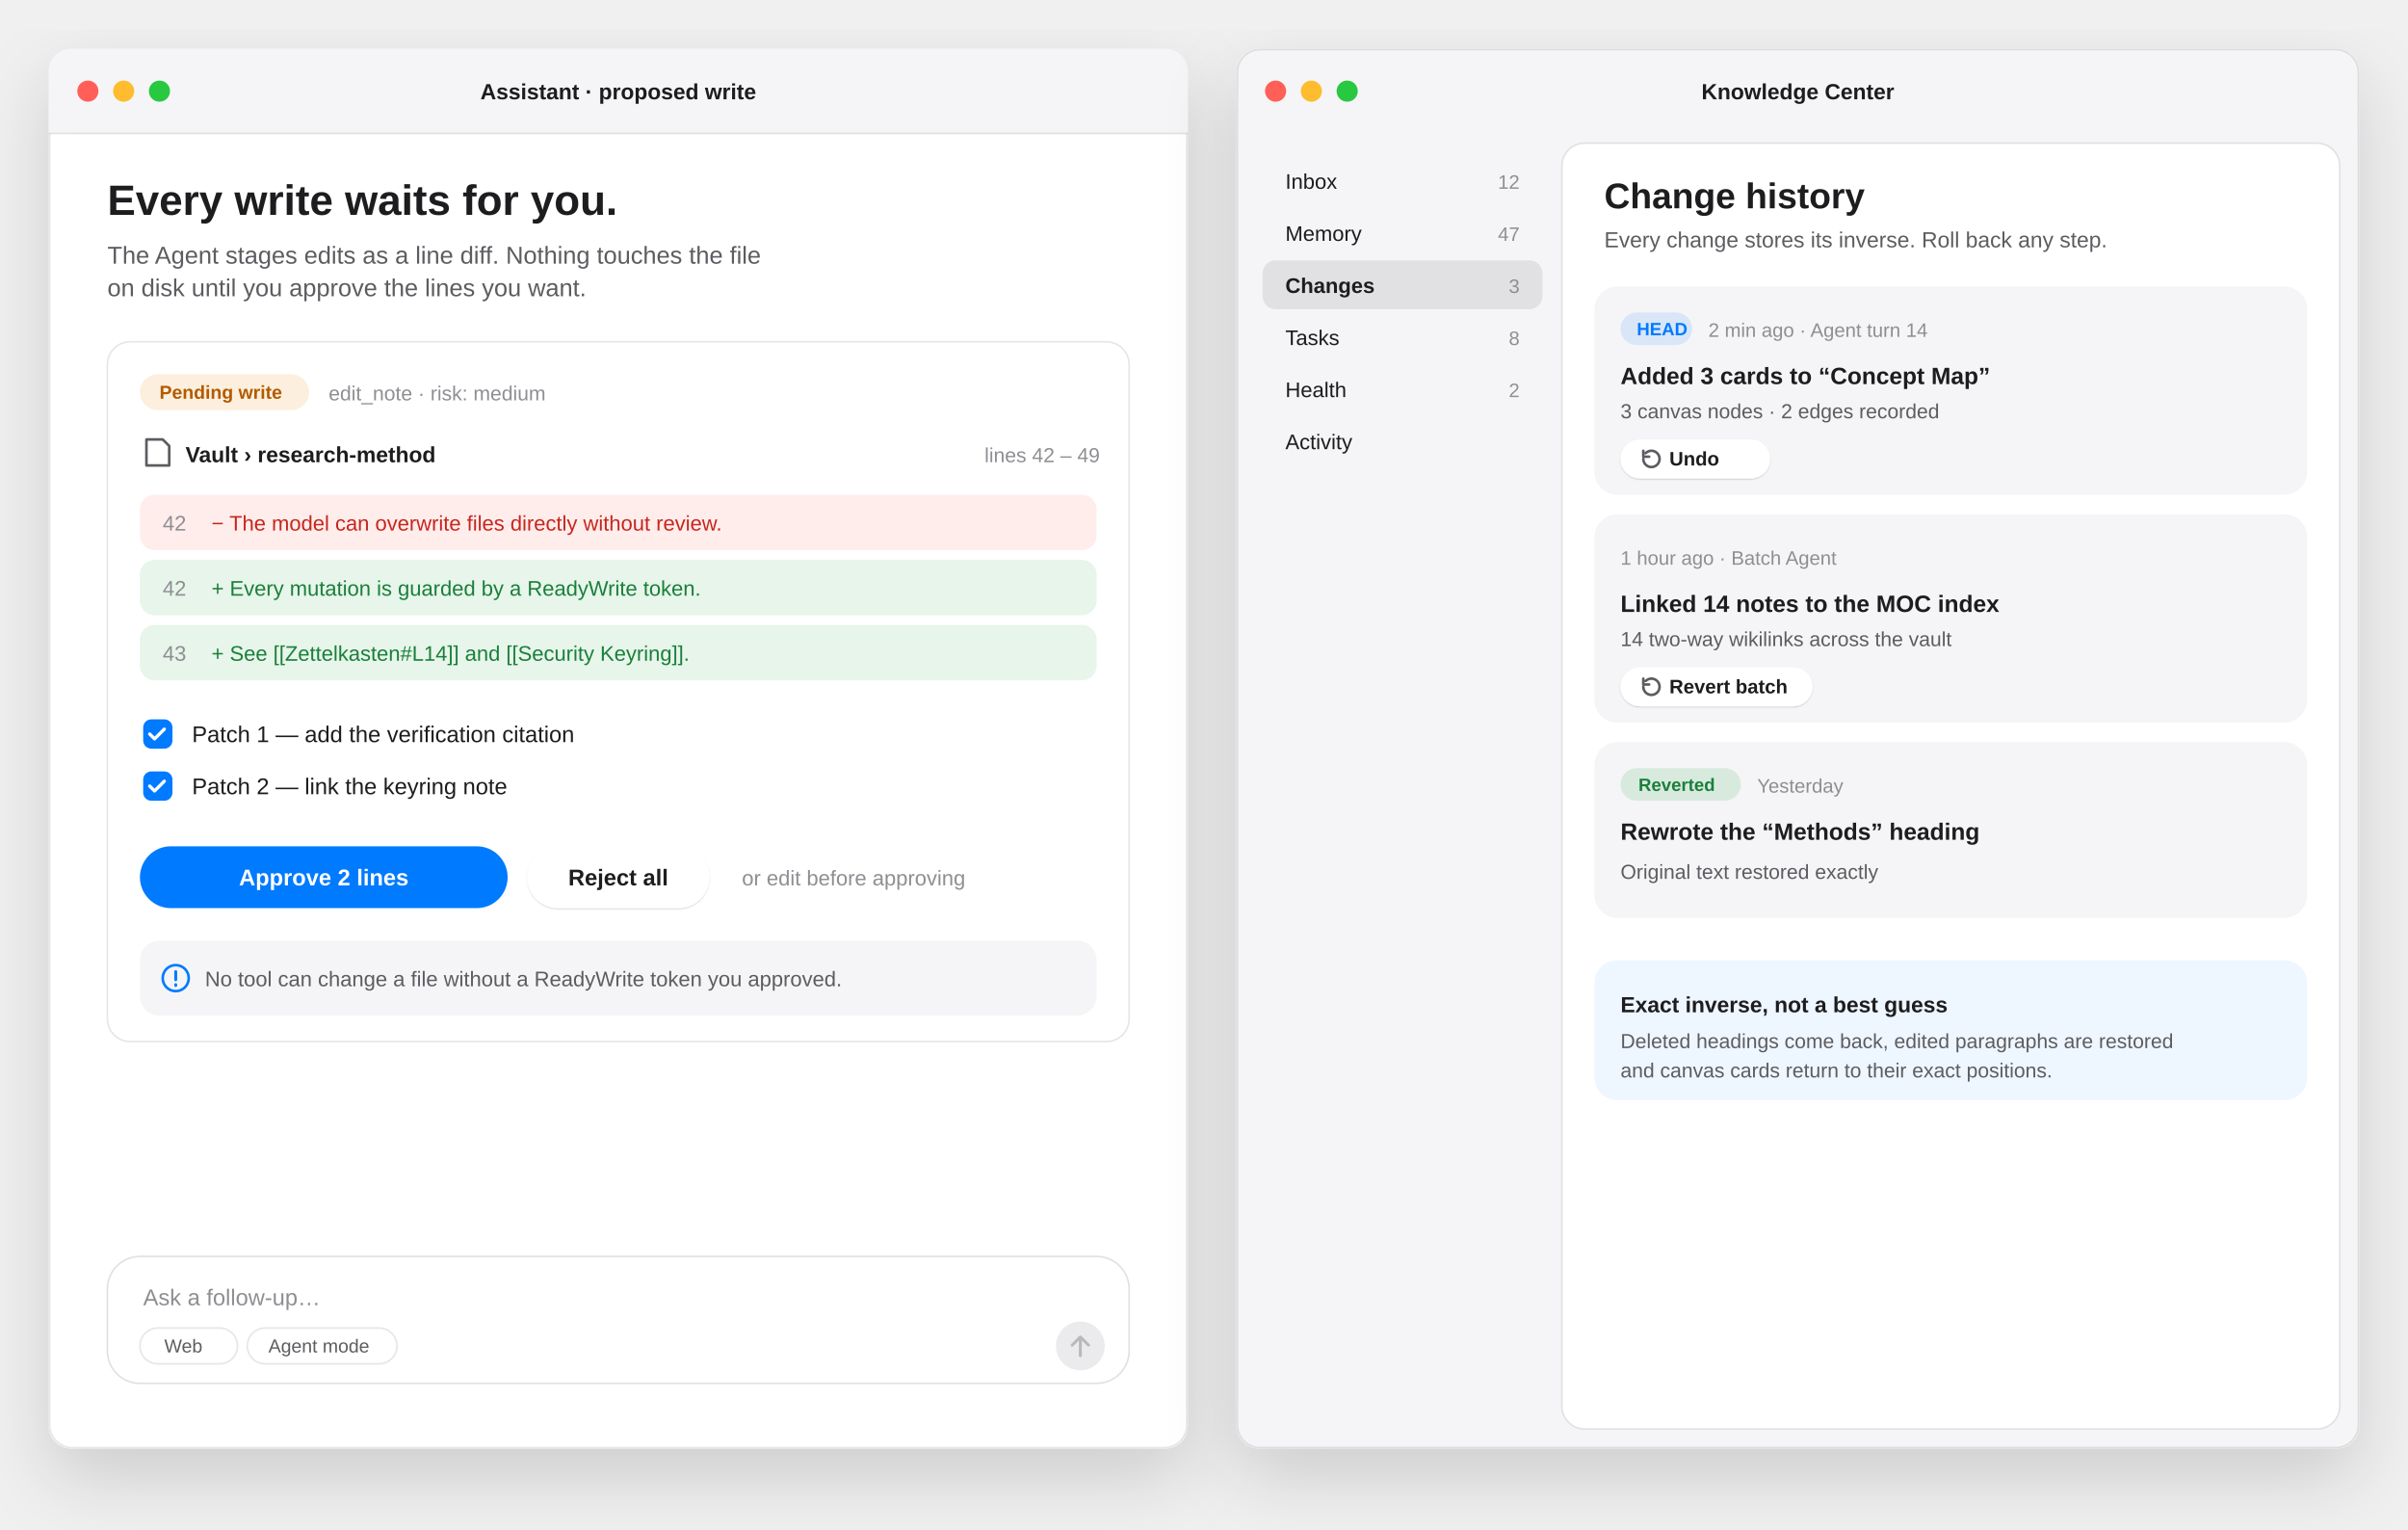
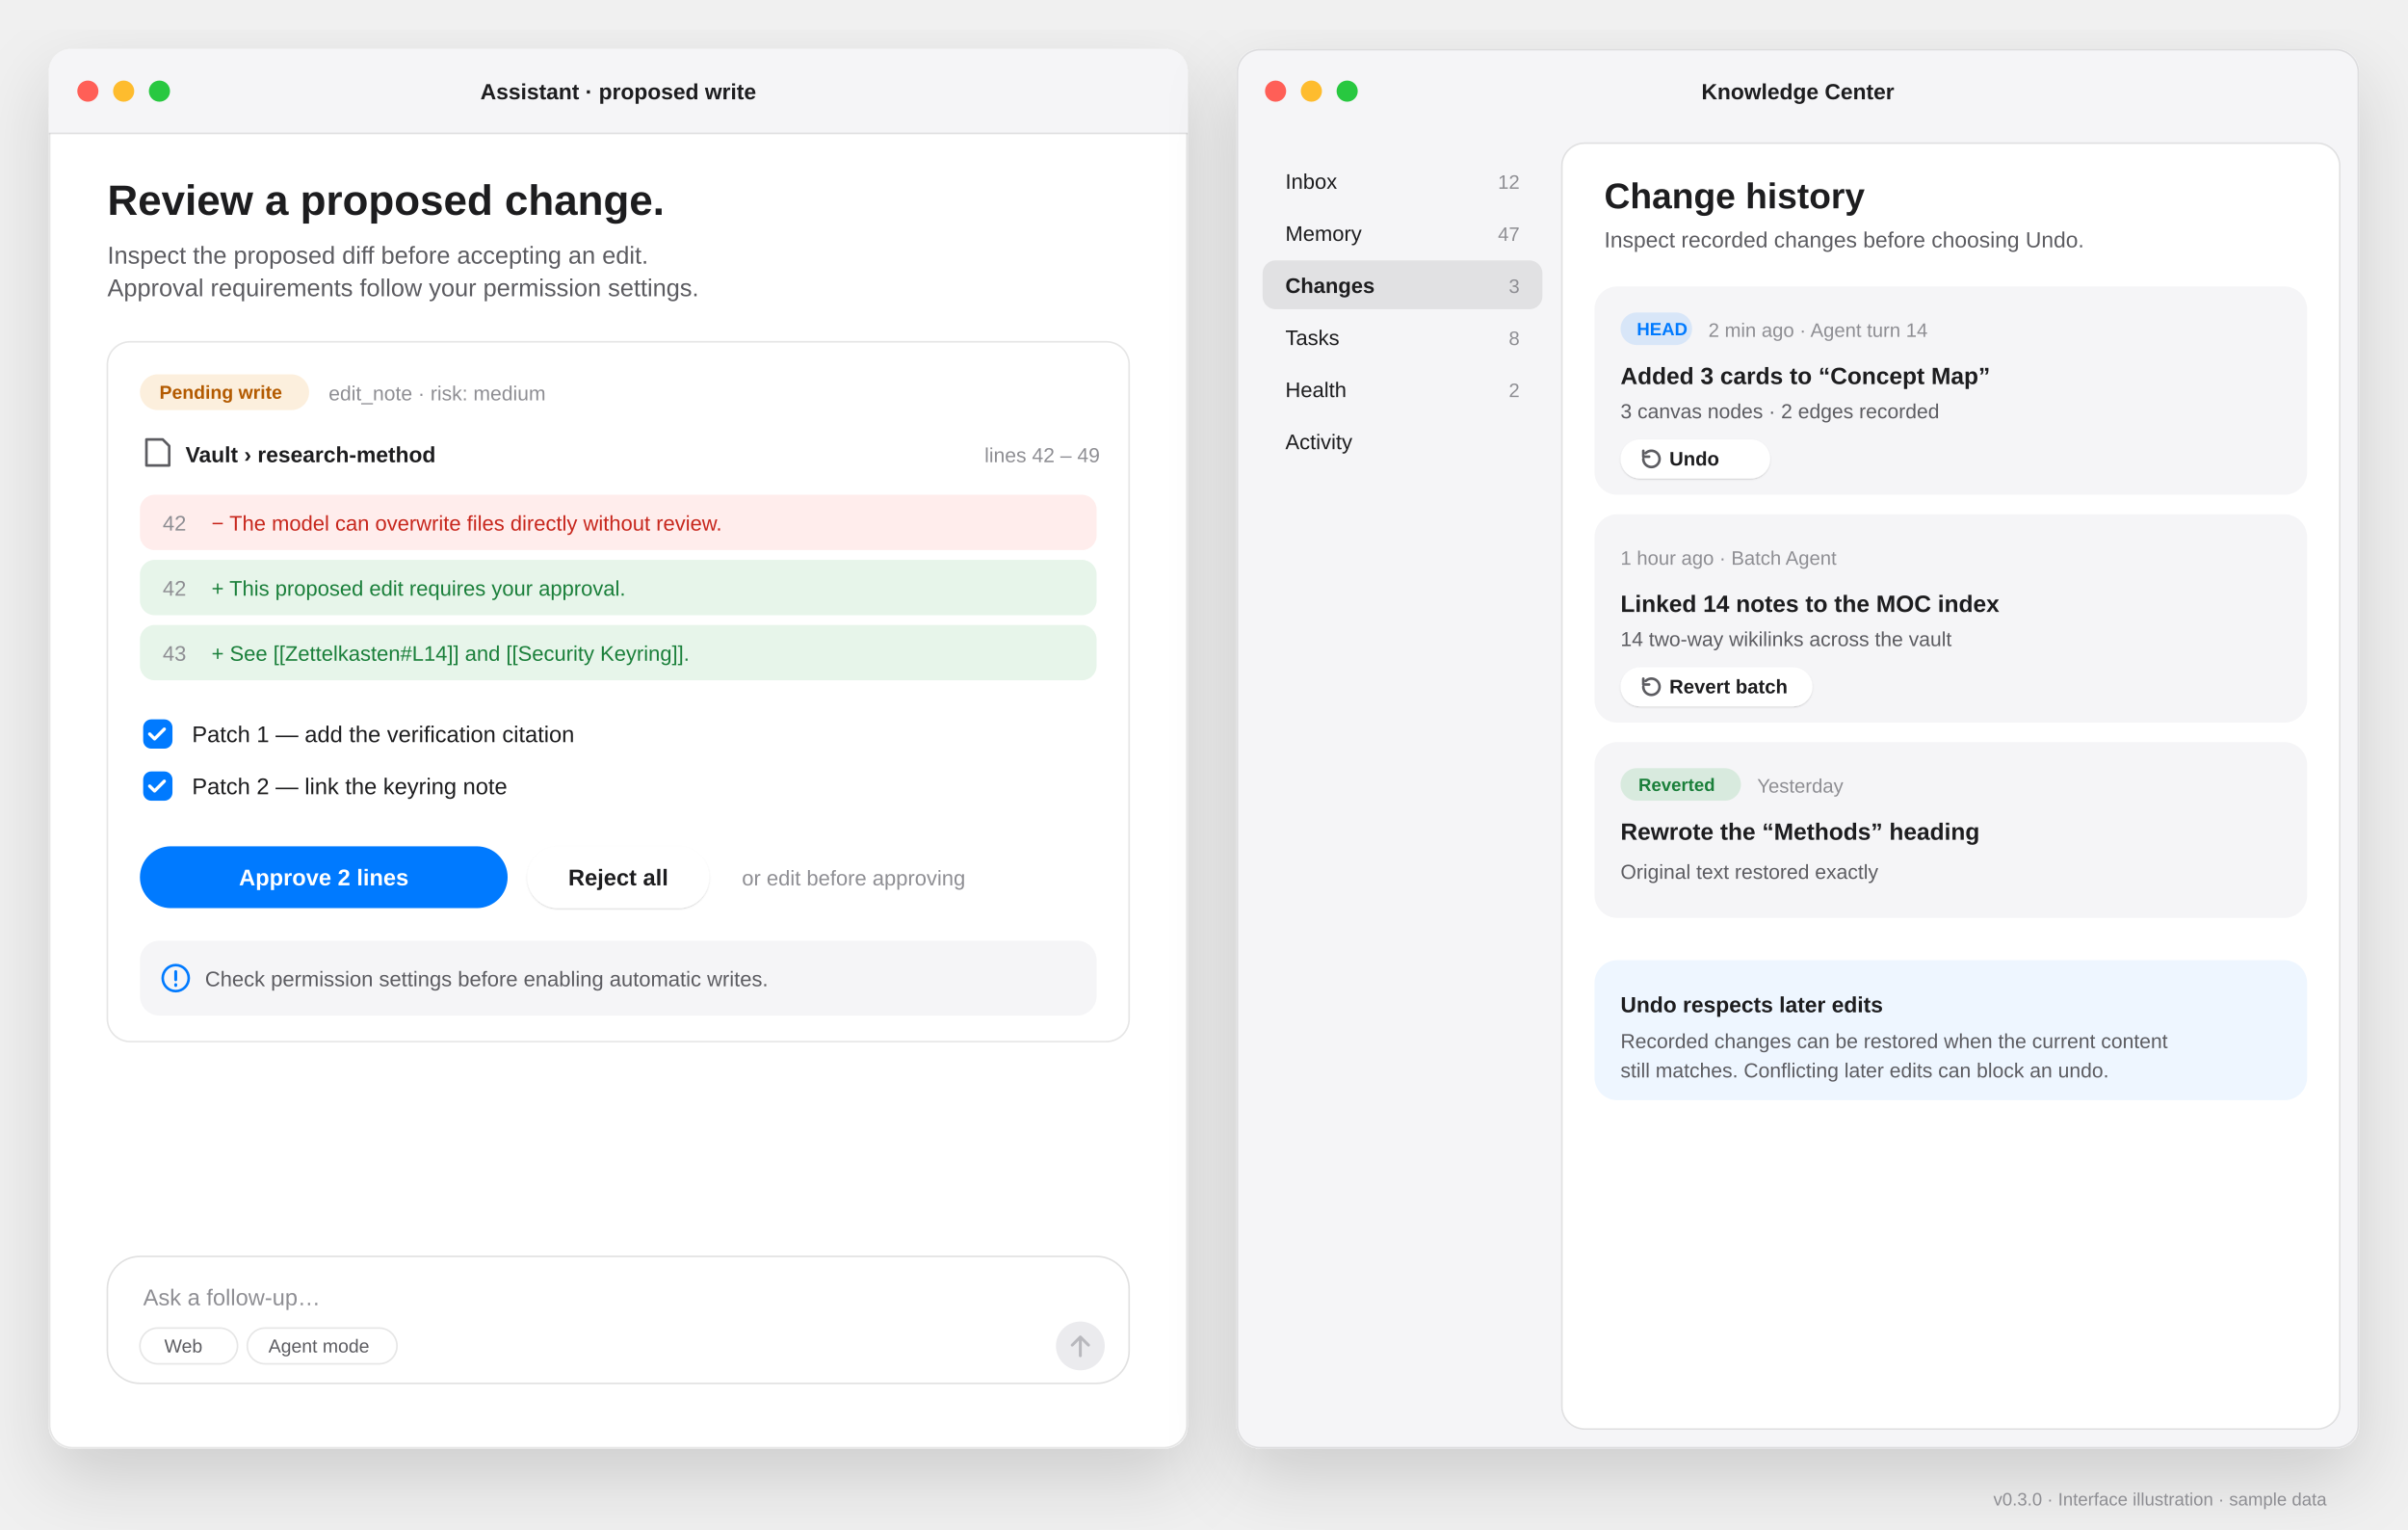
<svg xmlns="http://www.w3.org/2000/svg" width="1480" height="940" viewBox="0 0 1480 940" role="img" aria-label="WriteGuard line-diff approval in the chat, and the reversible change history in the Knowledge Center">
  <defs>
    <style>
      text { font-family: -apple-system, BlinkMacSystemFont, "SF Pro Text", "Segoe UI", "Helvetica Neue", Arial, sans-serif; fill: #1d1d1f; }
      .t2 { fill: #5c5c61; } .t3 { fill: #8e8e93; } .acc { fill: #007aff; } .b { font-weight: 600; } .bb { font-weight: 700; }
      .disp { font-family: -apple-system, BlinkMacSystemFont, "SF Pro Display", "Segoe UI", "Helvetica Neue", Arial, sans-serif; }
      .mono { font-family: ui-monospace, "SF Mono", Menlo, Consolas, monospace; }
      .hair { stroke: rgba(0,0,0,0.1); stroke-width: 1; fill: none; }
      .ico { fill: none; stroke: #5c5c61; stroke-width: 1.6; stroke-linecap: round; stroke-linejoin: round; }
    </style>
    <filter id="win" x="-6%" y="-6%" width="112%" height="116%">
      <feDropShadow dx="0" dy="18" stdDeviation="22" flood-color="#000" flood-opacity="0.15" />
    </filter>
    <filter id="ctl" x="-10%" y="-20%" width="120%" height="160%">
      <feDropShadow dx="0" dy="0.6" stdDeviation="0.7" flood-color="#000" flood-opacity="0.18" />
    </filter>
  </defs>
  <g filter="url(#win)">
    <rect x="30" y="30" width="700" height="860" rx="14" fill="#ffffff" />
  </g>
  <rect x="30.5" y="30.5" width="699" height="859" rx="14" class="hair" />
  <rect x="30" y="30" width="700" height="52" rx="14" fill="#f5f5f7" />
  <rect x="30" y="66" width="700" height="16" fill="#f5f5f7" />
  <path d="M30 82h700" class="hair" />
  <circle cx="54" cy="56" r="6.5" fill="#ff5f57" />
  <circle cx="76" cy="56" r="6.5" fill="#febc2e" />
  <circle cx="98" cy="56" r="6.5" fill="#28c840" />
  <text x="380" y="61" text-anchor="middle" font-size="13.5" class="bb">Assistant · proposed write</text>
-   <text x="66" y="132" font-size="26" class="disp bb">Every write waits for you.</text>
-   <text x="66" y="162" font-size="15" class="t2">The Agent stages edits as a line diff. Nothing touches the file</text>
-   <text x="66" y="182" font-size="15" class="t2">on disk until you approve the lines you want.</text>
+   <text x="66" y="132" font-size="26" class="disp bb">Review a proposed change.</text>
+   <text x="66" y="162" font-size="15" class="t2">Inspect the proposed diff before accepting an edit.</text>
+   <text x="66" y="182" font-size="15" class="t2">Approval requirements follow your permission settings.</text>
  <rect x="66" y="210" width="628" height="430" rx="14" fill="#ffffff" stroke="rgba(0,0,0,0.1)" />
  <rect x="86" y="230" width="104" height="22" rx="11" fill="rgba(232,137,12,0.14)" />
  <text x="98" y="245" font-size="11.5" class="b" style="fill:#b35a00">Pending write</text>
  <text x="202" y="246" font-size="12.5" class="t3">edit_note · risk: medium</text>
  <path d="M90 270h10l4 4v12H90z" class="ico" stroke="#007aff" />
  <text x="114" y="284" font-size="13.5" class="b">Vault › research-method</text>
  <text x="676" y="284" text-anchor="end" font-size="12.5" class="t3">lines 42 – 49</text>
  <g class="mono" font-size="13">
    <rect x="86" y="304" width="588" height="34" rx="9" fill="rgba(255,59,48,0.09)" />
    <text x="100" y="326" class="t3">42</text>
    <text x="130" y="326" style="fill:#c7261c">−  The model can overwrite files directly without review.</text>
    <rect x="86" y="344" width="588" height="34" rx="9" fill="rgba(40,167,69,0.11)" />
    <text x="100" y="366" class="t3">42</text>
-     <text x="130" y="366" style="fill:#1a7f3a">+  Every mutation is guarded by a ReadyWrite token.</text>
+     <text x="130" y="366" style="fill:#1a7f3a">+  This proposed edit requires your approval.</text>
    <rect x="86" y="384" width="588" height="34" rx="9" fill="rgba(40,167,69,0.11)" />
    <text x="100" y="406" class="t3">43</text>
    <text x="130" y="406" style="fill:#1a7f3a">+  See [[Zettelkasten#L14]] and [[Security Keyring]].</text>
  </g>
  <g font-size="14">
    <rect x="88" y="442" width="18" height="18" rx="5" fill="#007aff" />
    <path d="M92 451l3 3 6-6" stroke="#fff" stroke-width="2" fill="none" stroke-linecap="round" stroke-linejoin="round" />
    <text x="118" y="456">Patch 1 — add the verification citation</text>
    <rect x="88" y="474" width="18" height="18" rx="5" fill="#007aff" />
    <path d="M92 483l3 3 6-6" stroke="#fff" stroke-width="2" fill="none" stroke-linecap="round" stroke-linejoin="round" />
    <text x="118" y="488">Patch 2 — link the keyring note</text>
  </g>
  <rect x="86" y="520" width="226" height="38" rx="19" fill="#007aff" />
  <text x="199" y="544" text-anchor="middle" font-size="14" class="b" style="fill:#fff">Approve 2 lines</text>
  <g filter="url(#ctl)">
    <rect x="324" y="520" width="112" height="38" rx="19" fill="#ffffff" />
  </g>
  <text x="380" y="544" text-anchor="middle" font-size="14" class="b">Reject all</text>
  <text x="456" y="544" font-size="13" class="t3">or edit before approving</text>
  <rect x="86" y="578" width="588" height="46" rx="12" fill="#f5f5f7" />
  <circle cx="108" cy="601" r="8" fill="none" stroke="#007aff" stroke-width="1.6" />
  <path d="M108 597v5M108 605v.5" stroke="#007aff" stroke-width="1.8" stroke-linecap="round" />
-   <text x="126" y="606" font-size="13" class="t2">No tool can change a file without a ReadyWrite token you approved.</text>
+   <text x="126" y="606" font-size="13" class="t2">Check permission settings before enabling automatic writes.</text>
  <rect x="66" y="772" width="628" height="78" rx="20" fill="#ffffff" stroke="rgba(0,0,0,0.12)" />
  <text x="88" y="802" font-size="14" class="t3">Ask a follow-up…</text>
  <rect x="86" y="816" width="60" height="22" rx="11" fill="none" stroke="rgba(0,0,0,0.1)" />
  <text x="101" y="831" font-size="11.5" class="t2">Web</text>
  <rect x="152" y="816" width="92" height="22" rx="11" fill="none" stroke="rgba(0,0,0,0.1)" />
  <text x="165" y="831" font-size="11.5" class="t2">Agent mode</text>
  <circle cx="664" cy="827" r="15" fill="#ebebee" />
  <path d="M664 833v-11M659 826.5l5-5 5 5" stroke="#b8b8bd" stroke-width="1.8" fill="none" stroke-linecap="round" stroke-linejoin="round" />
  <g filter="url(#win)">
    <rect x="760" y="30" width="690" height="860" rx="14" fill="#f5f5f7" />
  </g>
  <rect x="760.5" y="30.5" width="689" height="859" rx="14" class="hair" />
  <circle cx="784" cy="56" r="6.5" fill="#ff5f57" />
  <circle cx="806" cy="56" r="6.5" fill="#febc2e" />
  <circle cx="828" cy="56" r="6.5" fill="#28c840" />
  <text x="1105" y="61" text-anchor="middle" font-size="13.5" class="bb">Knowledge Center</text>
  <g font-size="13">
    <rect x="776" y="96" width="172" height="30" rx="8" fill="none" />
    <text x="790" y="116">Inbox</text>
    <text x="934" y="116" text-anchor="end" font-size="12" class="t3">12</text>
    <text x="790" y="148">Memory</text>
    <text x="934" y="148" text-anchor="end" font-size="12" class="t3">47</text>
    <rect x="776" y="160" width="172" height="30" rx="8" fill="rgba(0,0,0,0.085)" />
    <text x="790" y="180" class="b">Changes</text>
    <text x="934" y="180" text-anchor="end" font-size="12" class="t3">3</text>
    <text x="790" y="212">Tasks</text>
    <text x="934" y="212" text-anchor="end" font-size="12" class="t3">8</text>
    <text x="790" y="244">Health</text>
    <text x="934" y="244" text-anchor="end" font-size="12" class="t3">2</text>
    <text x="790" y="276">Activity</text>
  </g>
  <rect x="960" y="88" width="478" height="790" rx="14" fill="#ffffff" stroke="rgba(0,0,0,0.1)" />
  <text x="986" y="128" font-size="22" class="disp bb">Change history</text>
-   <text x="986" y="152" font-size="13.5" class="t2">Every change stores its inverse. Roll back any step.</text>
+   <text x="986" y="152" font-size="13.5" class="t2">Inspect recorded changes before choosing Undo.</text>
  <rect x="980" y="176" width="438" height="128" rx="14" fill="#f5f5f7" />
  <rect x="996" y="192" width="44" height="20" rx="10" fill="rgba(0,122,255,0.12)" />
  <text x="1006" y="206" font-size="11" class="b acc">HEAD</text>
  <text x="1050" y="207" font-size="12" class="t3">2 min ago · Agent turn 14</text>
  <text x="996" y="236" font-size="14.5" class="b">Added 3 cards to “Concept Map”</text>
  <text x="996" y="257" font-size="12.5" class="t2">3 canvas nodes · 2 edges recorded</text>
  <g filter="url(#ctl)">
    <rect x="996" y="270" width="92" height="24" rx="12" fill="#ffffff" />
  </g>
  <path d="M1010 282a5 5 0 1 0 1.5-3.6M1010 277v3.6h3.6" class="ico" />
  <text x="1026" y="286" font-size="12" class="b">Undo</text>
  <rect x="980" y="316" width="438" height="128" rx="14" fill="#f5f5f7" />
  <text x="996" y="347" font-size="12" class="t3">1 hour ago · Batch Agent</text>
  <text x="996" y="376" font-size="14.5" class="b">Linked 14 notes to the MOC index</text>
  <text x="996" y="397" font-size="12.5" class="t2">14 two-way wikilinks across the vault</text>
  <g filter="url(#ctl)">
    <rect x="996" y="410" width="118" height="24" rx="12" fill="#ffffff" />
  </g>
  <path d="M1010 422a5 5 0 1 0 1.5-3.6M1010 417v3.6h3.6" class="ico" />
  <text x="1026" y="426" font-size="12" class="b">Revert batch</text>
  <rect x="980" y="456" width="438" height="108" rx="14" fill="#f5f5f7" />
  <rect x="996" y="472" width="74" height="20" rx="10" fill="rgba(40,167,69,0.14)" />
  <text x="1007" y="486" font-size="11" class="b" style="fill:#1a7f3a">Reverted</text>
  <text x="1080" y="487" font-size="12" class="t3">Yesterday</text>
  <text x="996" y="516" font-size="14.5" class="b">Rewrote the “Methods” heading</text>
  <text x="996" y="540" font-size="12.5" class="t2">Original text restored exactly</text>
  <rect x="980" y="590" width="438" height="86" rx="14" fill="rgba(0,122,255,0.07)" />
-   <text x="996" y="622" font-size="13.5" class="b">Exact inverse, not a best guess</text>
-   <text x="996" y="644" font-size="12.5" class="t2">Deleted headings come back, edited paragraphs are restored</text>
-   <text x="996" y="662" font-size="12.5" class="t2">and canvas cards return to their exact positions.</text>
+   <text x="996" y="622" font-size="13.5" class="b">Undo respects later edits</text>
+   <text x="996" y="644" font-size="12.5" class="t2">Recorded changes can be restored when the current content</text>
+   <text x="996" y="662" font-size="12.5" class="t2">still matches. Conflicting later edits can block an undo.</text>
+   <text x="1430" y="925" text-anchor="end" font-size="11" class="t3">v0.3.0 · Interface illustration · sample data</text>
</svg>
